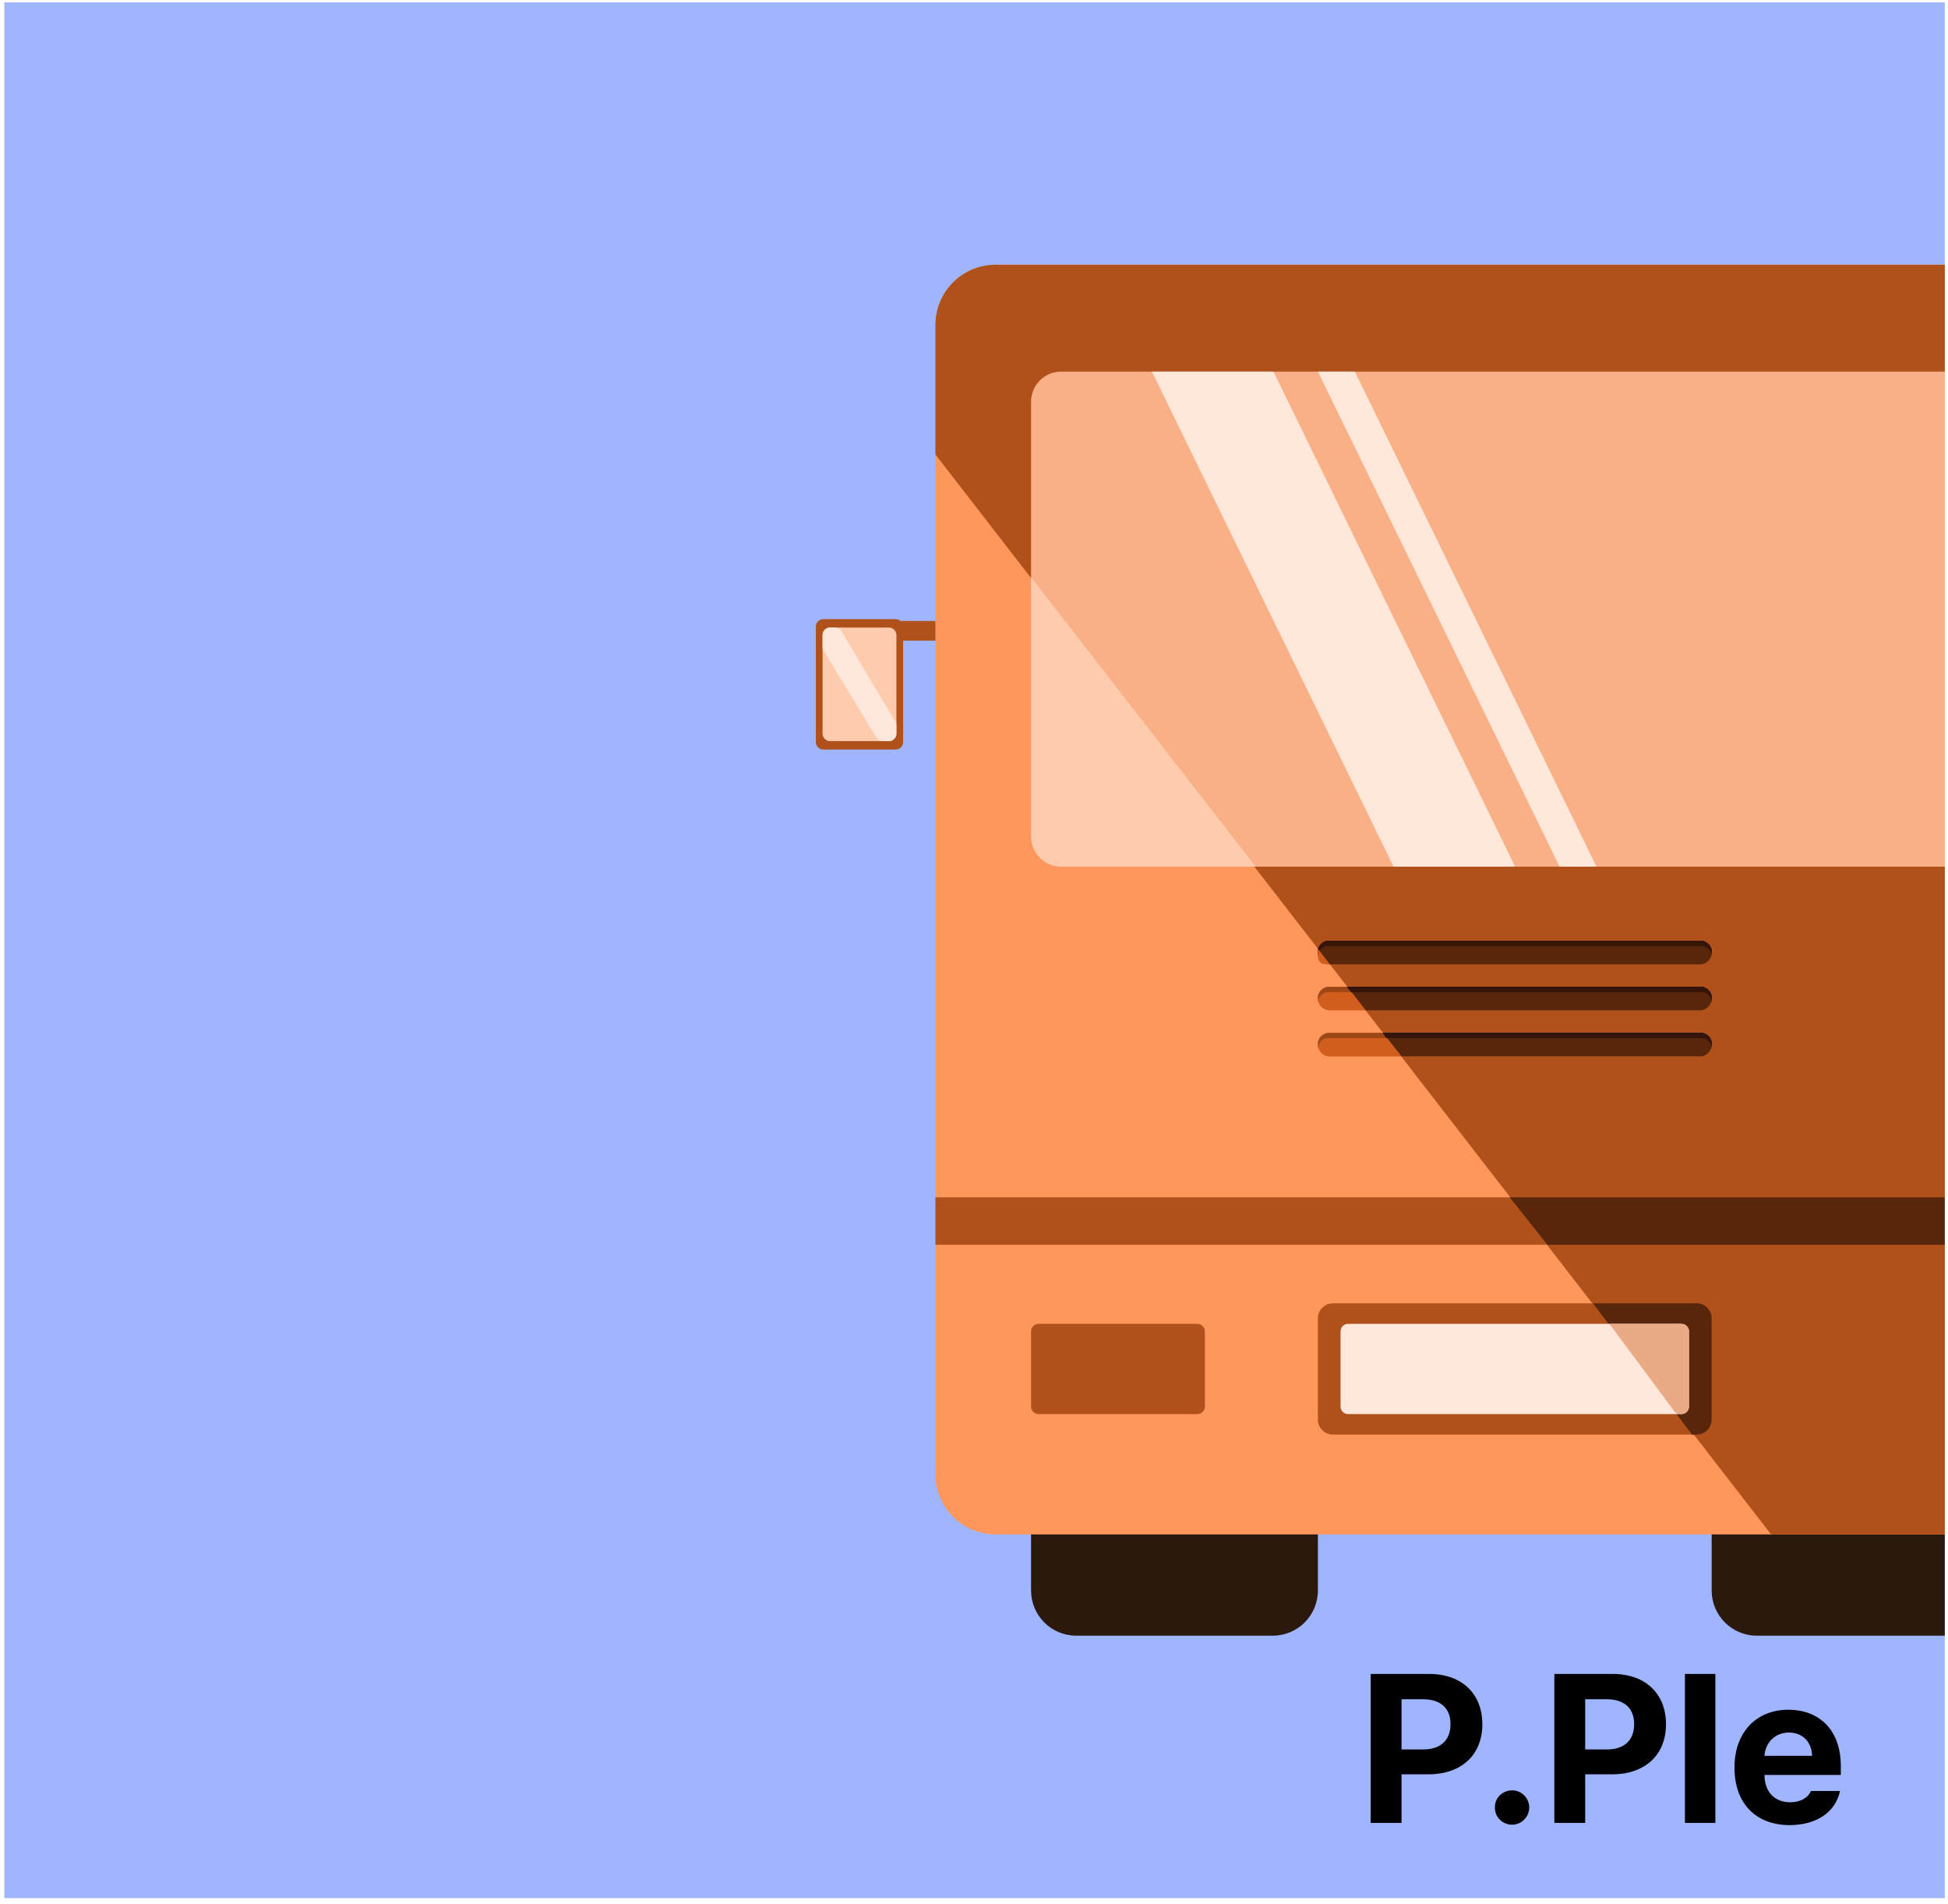
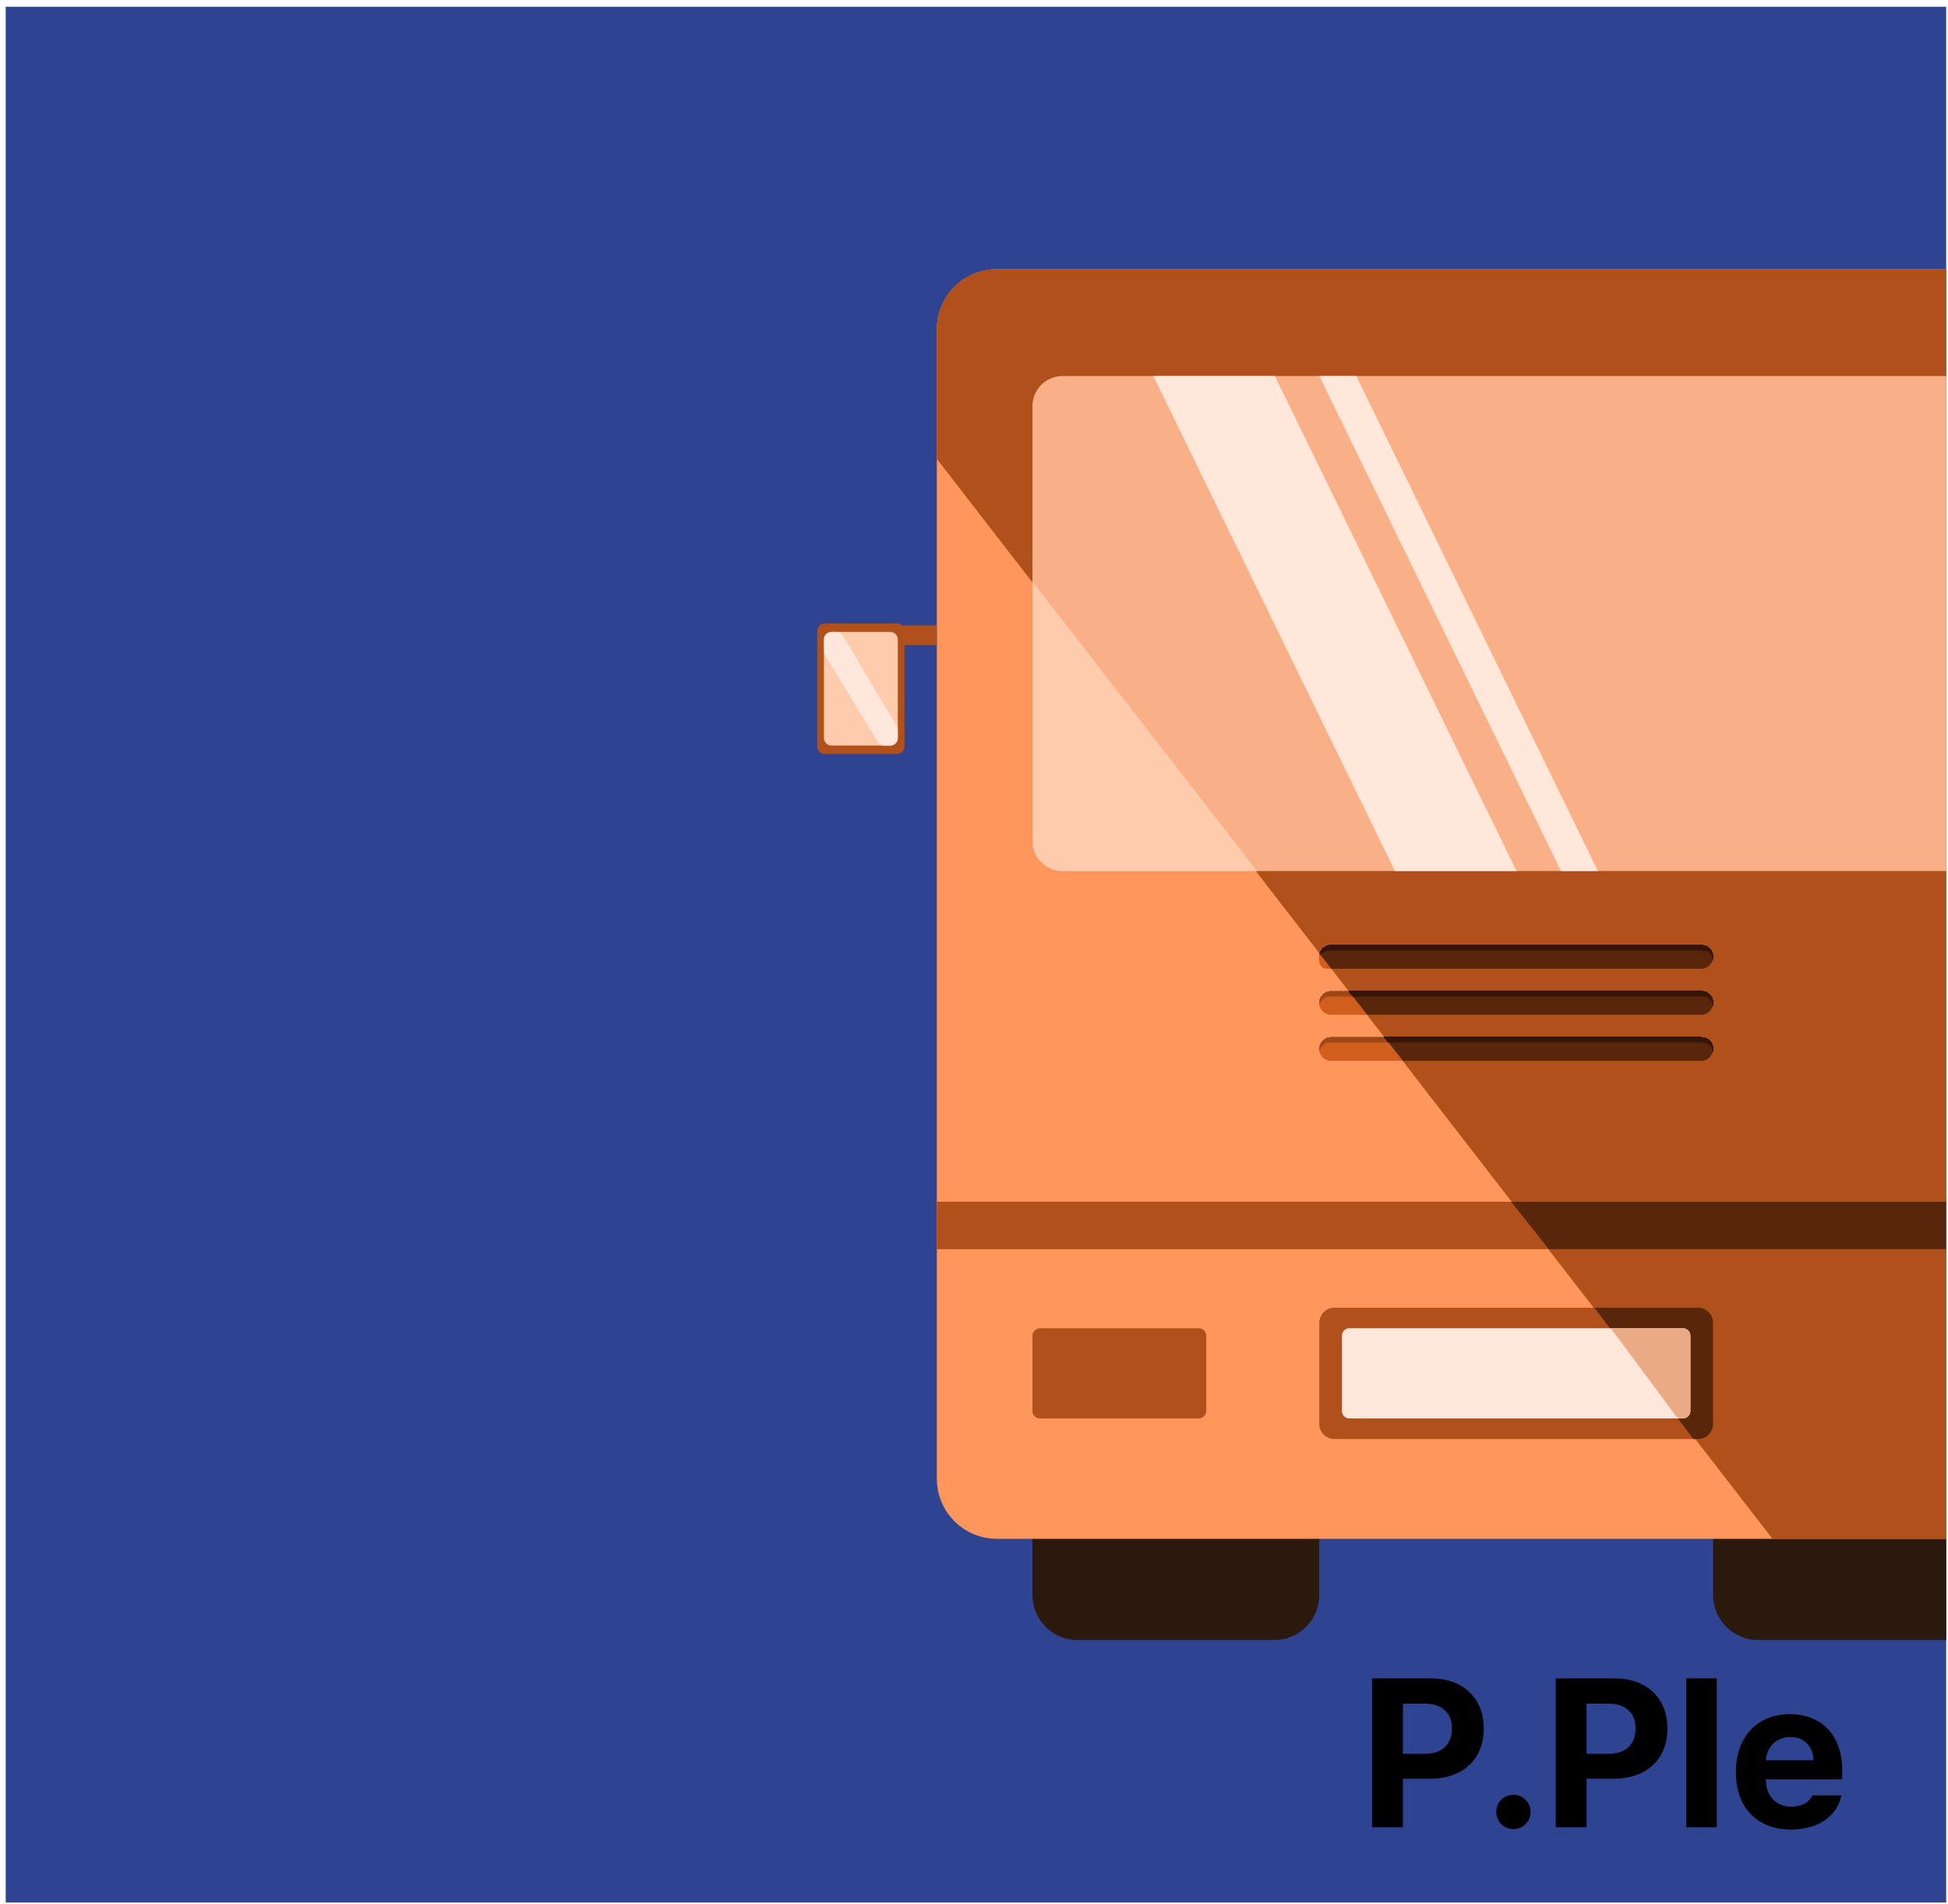
<svg xmlns="http://www.w3.org/2000/svg" width="259" height="253" viewBox="0 0 259 253" fill="none">
-   <rect x="0.574" y="0.311" width="258" height="252" fill="#A0B5FF" />
-   <mask id="mask0_502_13498" style="mask-type:alpha" maskUnits="userSpaceOnUse" x="0" y="0" width="259" height="253">
-     <rect x="0.574" y="0.311" width="258" height="252" fill="#A0B5FF" />
+   <rect x="0.759" y="0.896" width="258" height="252" fill="#2E4491" />
+   <mask id="mask0_3224_13940" style="mask-type:alpha" maskUnits="userSpaceOnUse" x="0" y="0" width="259" height="253">
+     <rect x="0.759" y="0.896" width="258" height="252" fill="#A0B5FF" />
  </mask>
-   <g mask="url(#mask0_502_13498)">
-     <path d="M182.242 242.311V222.514H190.008C194.506 222.514 197.09 225.289 197.09 229.186C197.09 233.137 194.465 235.857 189.898 235.857H186.344V242.311H182.242ZM186.344 232.549H189.242C191.676 232.549 192.865 231.182 192.852 229.186C192.865 227.217 191.676 225.891 189.242 225.877H186.344V232.549ZM201.055 242.557C199.77 242.557 198.73 241.531 198.758 240.26C198.73 239.002 199.77 237.977 201.055 237.99C202.271 237.977 203.324 239.002 203.324 240.26C203.324 241.531 202.271 242.557 201.055 242.557ZM206.66 242.311V222.514H214.426C218.924 222.514 221.508 225.289 221.508 229.186C221.508 233.137 218.883 235.857 214.316 235.857H210.762V242.311H206.66ZM210.762 232.549H213.66C216.094 232.549 217.283 231.182 217.27 229.186C217.283 227.217 216.094 225.891 213.66 225.877H210.762V232.549ZM228.07 222.514V242.311H224.023V222.514H228.07ZM237.941 242.611C233.389 242.598 230.6 239.658 230.613 234.955C230.6 230.375 233.43 227.271 237.777 227.271C241.674 227.271 244.75 229.732 244.75 234.791V235.939H234.605C234.605 238.182 235.932 239.562 238.023 239.576C239.404 239.562 240.389 238.961 240.785 238.072H244.641C244.066 240.82 241.605 242.598 237.941 242.611ZM234.605 233.396H240.922C240.908 231.592 239.664 230.293 237.859 230.307C236 230.293 234.688 231.688 234.605 233.396Z" fill="black" />
-     <path d="M137.087 179.246C137.087 175.932 139.773 173.246 143.087 173.246H169.222C172.536 173.246 175.222 175.932 175.222 179.246V211.428C175.222 214.742 172.536 217.428 169.222 217.428H143.087C139.773 217.428 137.087 214.742 137.087 211.428V179.246Z" fill="#2C190E" />
-     <path d="M227.579 179.246C227.579 175.932 230.265 173.246 233.579 173.246H259.714C263.028 173.246 265.714 175.932 265.714 179.246V211.428C265.714 214.742 263.028 217.428 259.714 217.428H233.579C230.265 217.428 227.579 214.742 227.579 211.428V179.246Z" fill="#2C190E" />
-     <path d="M124.372 43.195C124.372 38.777 127.954 35.195 132.372 35.195H270.427C274.846 35.195 278.427 38.777 278.427 43.195V195.969C278.427 200.387 274.846 203.969 270.427 203.969H132.372C127.954 203.969 124.372 200.387 124.372 195.969V43.195Z" fill="#FF975C" />
-     <path d="M124.372 159.156H278.427V165.467H124.372V159.156Z" fill="#B0511B" />
-     <path d="M270.427 35.195H132.372C127.954 35.195 124.372 38.777 124.372 43.195V60.412L235.479 203.969H270.427C274.846 203.969 278.427 200.387 278.427 195.969V43.195C278.427 38.777 274.846 35.195 270.427 35.195Z" fill="#B0511B" />
-     <path d="M137.087 53.398C137.087 51.189 138.878 49.398 141.087 49.398H261.712C263.922 49.398 265.712 51.189 265.712 53.398V111.201C265.712 113.41 263.922 115.201 261.712 115.201H141.087C138.878 115.201 137.087 113.41 137.087 111.201V53.398Z" fill="#FAB087" />
-     <path d="M137.087 76.734V111.2C137.087 113.409 138.878 115.2 141.087 115.2H166.947L137.087 76.734Z" fill="#FFCBAD" />
-     <path d="M153.153 49.398H169.315L201.448 115.201H185.286L153.153 49.398Z" fill="#FFE7D9" />
-     <path d="M175.223 49.398H180.138L212.271 115.201H207.355L175.223 49.398Z" fill="#FFE7D9" />
-     <path d="M175.223 175.246C175.223 174.142 176.118 173.246 177.223 173.246H225.578C226.682 173.246 227.578 174.142 227.578 175.246V188.699C227.578 189.804 226.682 190.699 225.578 190.699H177.223C176.118 190.699 175.223 189.804 175.223 188.699V175.246Z" fill="#B0511B" />
-     <path d="M227.577 188.699V175.246C227.577 174.142 226.682 173.246 225.577 173.246H211.798L224.961 190.699H225.577C226.682 190.699 227.577 189.804 227.577 188.699Z" fill="#58270B" />
-     <path d="M178.234 176.977C178.234 176.424 178.682 175.977 179.234 175.977H223.564C224.117 175.977 224.564 176.424 224.564 176.977V186.97C224.564 187.522 224.117 187.97 223.564 187.97H179.234C178.682 187.97 178.234 187.522 178.234 186.97V176.977Z" fill="#FFE8DB" />
-     <path d="M224.564 186.97V176.977C224.564 176.424 224.117 175.977 223.564 175.977H213.982L222.582 187.566C222.771 187.82 223.069 187.97 223.386 187.97H223.564C224.117 187.97 224.564 187.522 224.564 186.97Z" fill="#EAAA86" />
-     <path d="M137.087 176.977C137.087 176.424 137.535 175.977 138.087 175.977H159.195C159.747 175.977 160.195 176.424 160.195 176.977V186.97C160.195 187.522 159.747 187.97 159.195 187.97H138.087C137.535 187.97 137.087 187.522 137.087 186.97V176.977Z" fill="#B0511B" />
-     <path d="M242.604 176.977C242.604 176.424 243.052 175.977 243.604 175.977H264.712C265.265 175.977 265.712 176.424 265.712 176.977V186.97C265.712 187.522 265.265 187.97 264.712 187.97H243.604C243.052 187.97 242.604 187.522 242.604 186.97V176.977Z" fill="#B0511B" />
-     <rect x="116.794" y="82.547" width="7.578" height="2.611" fill="#B0511B" />
-     <path d="M108.471 83.299C108.471 82.746 108.918 82.299 109.471 82.299H119.078C119.63 82.299 120.078 82.746 120.078 83.299V98.636C120.078 99.188 119.63 99.636 119.078 99.636H109.471C108.918 99.636 108.471 99.188 108.471 98.636V83.299Z" fill="#B0511B" />
-     <path d="M109.365 84.416C109.365 83.864 109.813 83.416 110.365 83.416H118.184C118.736 83.416 119.184 83.864 119.184 84.416V97.519C119.184 98.071 118.736 98.519 118.184 98.519H110.365C109.813 98.519 109.365 98.071 109.365 97.519V84.416Z" fill="#FFCBAD" />
-     <path d="M111.021 83.416H110.365C109.813 83.416 109.365 83.864 109.365 84.416V85.983C109.365 86.166 109.416 86.346 109.511 86.503L116.524 98.038C116.706 98.337 117.03 98.519 117.379 98.519H118.184C118.736 98.519 119.184 98.071 119.184 97.519V96.452C119.184 96.272 119.135 96.096 119.043 95.941L111.881 83.905C111.7 83.602 111.374 83.416 111.021 83.416Z" fill="#FFE8DB" />
-     <g filter="url(#filter0_i_502_13498)">
-       <rect x="175.223" y="125.057" width="52.356" height="3.129" rx="1.564" fill="#58270B" />
+   <g mask="url(#mask0_3224_13940)">
+     <path d="M182.427 242.896V223.099H190.193C194.691 223.099 197.275 225.875 197.275 229.771C197.275 233.722 194.65 236.443 190.083 236.443H186.529V242.896H182.427ZM186.529 233.135H189.427C191.861 233.135 193.05 231.767 193.036 229.771C193.05 227.802 191.861 226.476 189.427 226.463H186.529V233.135ZM201.24 243.142C199.954 243.142 198.915 242.117 198.943 240.845C198.915 239.588 199.954 238.562 201.24 238.576C202.456 238.562 203.509 239.588 203.509 240.845C203.509 242.117 202.456 243.142 201.24 243.142ZM206.845 242.896V223.099H214.611C219.109 223.099 221.693 225.875 221.693 229.771C221.693 233.722 219.068 236.443 214.501 236.443H210.947V242.896H206.845ZM210.947 233.135H213.845C216.279 233.135 217.468 231.767 217.454 229.771C217.468 227.802 216.279 226.476 213.845 226.463H210.947V233.135ZM228.255 223.099V242.896H224.208V223.099H228.255ZM238.126 243.197C233.573 243.183 230.784 240.244 230.798 235.541C230.784 230.961 233.615 227.857 237.962 227.857C241.859 227.857 244.935 230.318 244.935 235.377V236.525H234.79C234.79 238.767 236.116 240.148 238.208 240.162C239.589 240.148 240.573 239.547 240.97 238.658H244.825C244.251 241.406 241.79 243.183 238.126 243.197ZM234.79 233.982H241.107C241.093 232.177 239.849 230.879 238.044 230.892C236.185 230.879 234.872 232.273 234.79 233.982Z" fill="black" />
+     <path d="M137.272 179.83C137.272 176.516 139.959 173.83 143.272 173.83H169.408C172.722 173.83 175.408 176.516 175.408 179.83V212.012C175.408 215.326 172.721 218.012 169.408 218.012H143.272C139.959 218.012 137.272 215.326 137.272 212.012V179.83Z" fill="#2C190E" />
+     <path d="M227.764 179.83C227.764 176.516 230.45 173.83 233.764 173.83H259.899C263.213 173.83 265.899 176.516 265.899 179.83V212.012C265.899 215.326 263.213 218.012 259.899 218.012H233.764C230.45 218.012 227.764 215.326 227.764 212.012V179.83Z" fill="#2C190E" />
+     <path d="M124.557 43.78C124.557 39.362 128.139 35.78 132.557 35.78H270.612C275.031 35.78 278.612 39.362 278.612 43.78V196.554C278.612 200.972 275.031 204.554 270.612 204.554H132.557C128.139 204.554 124.557 200.972 124.557 196.554V43.78Z" fill="#FF975C" />
+     <path d="M124.557 159.741H278.612V166.052H124.557V159.741Z" fill="#B0511B" />
+     <path d="M270.612 35.78H132.557C128.139 35.78 124.557 39.362 124.557 43.78V60.997L235.664 204.554H270.612C275.031 204.554 278.612 200.972 278.612 196.554V43.78C278.612 39.362 275.031 35.78 270.612 35.78Z" fill="#B0511B" />
+     <path d="M137.272 53.983C137.272 51.773 139.063 49.983 141.272 49.983H261.898C264.107 49.983 265.898 51.773 265.898 53.983V111.785C265.898 113.994 264.107 115.785 261.898 115.785H141.272C139.063 115.785 137.272 113.994 137.272 111.785V53.983Z" fill="#FAB087" />
+     <path d="M137.272 77.32V111.786C137.272 113.995 139.063 115.786 141.272 115.786H167.132L137.272 77.32Z" fill="#FFCBAD" />
+     <path d="M153.338 49.983H169.5L201.633 115.785H185.471L153.338 49.983Z" fill="#FFE7D9" />
+     <path d="M175.407 49.983H180.323L212.455 115.785H207.54L175.407 49.983Z" fill="#FFE7D9" />
+     <path d="M175.407 175.831C175.407 174.726 176.303 173.831 177.407 173.831H225.762C226.867 173.831 227.762 174.726 227.762 175.831V189.284C227.762 190.388 226.867 191.284 225.762 191.284H177.407C176.303 191.284 175.407 190.388 175.407 189.284V175.831Z" fill="#B0511B" />
+     <path d="M227.763 189.284V175.831C227.763 174.726 226.867 173.831 225.763 173.831H211.983L225.147 191.284H225.763C226.867 191.284 227.763 190.388 227.763 189.284Z" fill="#58270B" />
+     <path d="M178.42 177.561C178.42 177.008 178.868 176.561 179.42 176.561H223.75C224.302 176.561 224.75 177.008 224.75 177.561V187.554C224.75 188.106 224.302 188.554 223.75 188.554H179.42C178.868 188.554 178.42 188.106 178.42 187.554V177.561Z" fill="#FFE8DB" />
+     <path d="M224.749 187.554V177.561C224.749 177.008 224.301 176.561 223.749 176.561H214.167L222.767 188.15C222.956 188.404 223.254 188.554 223.57 188.554H223.749C224.301 188.554 224.749 188.106 224.749 187.554Z" fill="#EAAA86" />
+     <path d="M137.272 177.561C137.272 177.008 137.72 176.561 138.272 176.561H159.38C159.932 176.561 160.38 177.008 160.38 177.561V187.554C160.38 188.106 159.932 188.554 159.38 188.554H138.272C137.72 188.554 137.272 188.106 137.272 187.554V177.561Z" fill="#B0511B" />
+     <path d="M242.79 177.561C242.79 177.008 243.238 176.561 243.79 176.561H264.898C265.45 176.561 265.898 177.008 265.898 177.561V187.554C265.898 188.106 265.45 188.554 264.898 188.554H243.79C243.238 188.554 242.79 188.106 242.79 187.554V177.561Z" fill="#B0511B" />
+     <rect x="116.979" y="83.132" width="7.578" height="2.611" fill="#B0511B" />
+     <path d="M108.656 83.884C108.656 83.332 109.103 82.884 109.656 82.884H119.263C119.815 82.884 120.263 83.332 120.263 83.884V99.221C120.263 99.773 119.815 100.221 119.263 100.221H109.656C109.103 100.221 108.656 99.773 108.656 99.221V83.884Z" fill="#B0511B" />
+     <path d="M109.55 85.001C109.55 84.449 109.998 84.001 110.55 84.001H118.369C118.921 84.001 119.369 84.449 119.369 85.001V98.104C119.369 98.656 118.921 99.104 118.369 99.104H110.55C109.998 99.104 109.55 98.656 109.55 98.104V85.001Z" fill="#FFCBAD" />
+     <path d="M111.206 84.001H110.55C109.998 84.001 109.55 84.449 109.55 85.001V86.568C109.55 86.751 109.6 86.931 109.696 87.088L116.709 98.623C116.891 98.922 117.215 99.104 117.564 99.104H118.369C118.921 99.104 119.369 98.656 119.369 98.104V97.037C119.369 96.857 119.32 96.68 119.228 96.526L112.066 84.49C111.885 84.187 111.559 84.001 111.206 84.001Z" fill="#FFE8DB" />
+     <g filter="url(#filter0_i_3224_13940)">
+       <rect x="175.407" y="125.641" width="52.356" height="3.129" rx="1.564" fill="#58270B" />
    </g>
-     <path d="M175.223 126.119V127.185C175.223 127.738 175.67 128.185 176.223 128.185H176.817L175.223 126.119Z" fill="#D25E1D" />
-     <g filter="url(#filter1_i_502_13498)">
-       <rect x="175.223" y="131.178" width="52.356" height="3.129" rx="1.564" fill="#D25E1D" />
+     <path d="M175.407 126.705V127.771C175.407 128.324 175.855 128.771 176.407 128.771H177.001L175.407 126.705Z" fill="#D25E1D" />
+     <g filter="url(#filter1_i_3224_13940)">
+       <rect x="175.407" y="131.763" width="52.356" height="3.129" rx="1.564" fill="#D25E1D" />
    </g>
-     <g filter="url(#filter2_i_502_13498)">
-       <path d="M226.015 131.178H179.146L181.591 134.306H226.015C226.879 134.306 227.579 133.606 227.579 132.742C227.579 131.878 226.879 131.178 226.015 131.178Z" fill="#58270B" />
+     <g filter="url(#filter2_i_3224_13940)">
+       <path d="M226.2 131.763H179.332L181.776 134.892H226.2C227.064 134.892 227.764 134.192 227.764 133.328C227.764 132.464 227.064 131.763 226.2 131.763Z" fill="#58270B" />
    </g>
-     <g filter="url(#filter3_i_502_13498)">
-       <rect x="175.223" y="137.301" width="52.356" height="3.129" rx="1.564" fill="#D25E1D" />
+     <g filter="url(#filter3_i_3224_13940)">
+       <rect x="175.407" y="137.885" width="52.356" height="3.129" rx="1.564" fill="#D25E1D" />
    </g>
-     <g filter="url(#filter4_i_502_13498)">
-       <path d="M226.014 137.301H183.888L186.35 140.429H226.014C226.878 140.429 227.578 139.729 227.578 138.865C227.578 138.001 226.878 137.301 226.014 137.301Z" fill="#58270B" />
+     <g filter="url(#filter4_i_3224_13940)">
+       <path d="M226.199 137.885H184.073L186.536 141.014H226.199C227.063 141.014 227.764 140.314 227.764 139.45C227.764 138.586 227.063 137.885 226.199 137.885Z" fill="#58270B" />
    </g>
-     <path d="M278.428 165.467V159.156H200.722L205.738 165.467H278.428Z" fill="#58270B" />
+     <path d="M278.612 166.052V159.741H200.906L205.923 166.052H278.612Z" fill="#58270B" />
  </g>
  <defs>
-     <filter id="filter0_i_502_13498" x="175.223" y="125.057" width="52.356" height="3.329" filterUnits="userSpaceOnUse" color-interpolation-filters="sRGB">
+     <filter id="filter0_i_3224_13940" x="175.407" y="125.641" width="52.356" height="3.328" filterUnits="userSpaceOnUse" color-interpolation-filters="sRGB">
      <feFlood flood-opacity="0" result="BackgroundImageFix" />
      <feBlend mode="normal" in="SourceGraphic" in2="BackgroundImageFix" result="shape" />
      <feColorMatrix in="SourceAlpha" type="matrix" values="0 0 0 0 0 0 0 0 0 0 0 0 0 0 0 0 0 0 127 0" result="hardAlpha" />
      <feOffset dy="0.7" />
      <feGaussianBlur stdDeviation="0.1" />
      <feComposite in2="hardAlpha" operator="arithmetic" k2="-1" k3="1" />
      <feColorMatrix type="matrix" values="0 0 0 0 0.208 0 0 0 0 0.081 0 0 0 0 0.027 0 0 0 1 0" />
-       <feBlend mode="normal" in2="shape" result="effect1_innerShadow_502_13498" />
+       <feBlend mode="normal" in2="shape" result="effect1_innerShadow_3224_13940" />
    </filter>
-     <filter id="filter1_i_502_13498" x="175.223" y="131.178" width="52.356" height="3.329" filterUnits="userSpaceOnUse" color-interpolation-filters="sRGB">
+     <filter id="filter1_i_3224_13940" x="175.407" y="131.763" width="52.356" height="3.328" filterUnits="userSpaceOnUse" color-interpolation-filters="sRGB">
      <feFlood flood-opacity="0" result="BackgroundImageFix" />
      <feBlend mode="normal" in="SourceGraphic" in2="BackgroundImageFix" result="shape" />
      <feColorMatrix in="SourceAlpha" type="matrix" values="0 0 0 0 0 0 0 0 0 0 0 0 0 0 0 0 0 0 127 0" result="hardAlpha" />
      <feOffset dy="0.7" />
      <feGaussianBlur stdDeviation="0.1" />
      <feComposite in2="hardAlpha" operator="arithmetic" k2="-1" k3="1" />
      <feColorMatrix type="matrix" values="0 0 0 0 0 0 0 0 0 0 0 0 0 0 0 0 0 0 0.25 0" />
-       <feBlend mode="normal" in2="shape" result="effect1_innerShadow_502_13498" />
+       <feBlend mode="normal" in2="shape" result="effect1_innerShadow_3224_13940" />
    </filter>
-     <filter id="filter2_i_502_13498" x="179.146" y="131.178" width="48.433" height="3.329" filterUnits="userSpaceOnUse" color-interpolation-filters="sRGB">
+     <filter id="filter2_i_3224_13940" x="179.332" y="131.763" width="48.433" height="3.328" filterUnits="userSpaceOnUse" color-interpolation-filters="sRGB">
      <feFlood flood-opacity="0" result="BackgroundImageFix" />
      <feBlend mode="normal" in="SourceGraphic" in2="BackgroundImageFix" result="shape" />
      <feColorMatrix in="SourceAlpha" type="matrix" values="0 0 0 0 0 0 0 0 0 0 0 0 0 0 0 0 0 0 127 0" result="hardAlpha" />
      <feOffset dy="0.7" />
      <feGaussianBlur stdDeviation="0.1" />
      <feComposite in2="hardAlpha" operator="arithmetic" k2="-1" k3="1" />
      <feColorMatrix type="matrix" values="0 0 0 0 0.208 0 0 0 0 0.081 0 0 0 0 0.027 0 0 0 1 0" />
-       <feBlend mode="normal" in2="shape" result="effect1_innerShadow_502_13498" />
+       <feBlend mode="normal" in2="shape" result="effect1_innerShadow_3224_13940" />
    </filter>
-     <filter id="filter3_i_502_13498" x="175.223" y="137.301" width="52.356" height="3.329" filterUnits="userSpaceOnUse" color-interpolation-filters="sRGB">
+     <filter id="filter3_i_3224_13940" x="175.407" y="137.885" width="52.356" height="3.328" filterUnits="userSpaceOnUse" color-interpolation-filters="sRGB">
      <feFlood flood-opacity="0" result="BackgroundImageFix" />
      <feBlend mode="normal" in="SourceGraphic" in2="BackgroundImageFix" result="shape" />
      <feColorMatrix in="SourceAlpha" type="matrix" values="0 0 0 0 0 0 0 0 0 0 0 0 0 0 0 0 0 0 127 0" result="hardAlpha" />
      <feOffset dy="0.7" />
      <feGaussianBlur stdDeviation="0.1" />
      <feComposite in2="hardAlpha" operator="arithmetic" k2="-1" k3="1" />
      <feColorMatrix type="matrix" values="0 0 0 0 0 0 0 0 0 0 0 0 0 0 0 0 0 0 0.25 0" />
-       <feBlend mode="normal" in2="shape" result="effect1_innerShadow_502_13498" />
+       <feBlend mode="normal" in2="shape" result="effect1_innerShadow_3224_13940" />
    </filter>
-     <filter id="filter4_i_502_13498" x="183.888" y="137.301" width="43.69" height="3.329" filterUnits="userSpaceOnUse" color-interpolation-filters="sRGB">
+     <filter id="filter4_i_3224_13940" x="184.073" y="137.885" width="43.691" height="3.328" filterUnits="userSpaceOnUse" color-interpolation-filters="sRGB">
      <feFlood flood-opacity="0" result="BackgroundImageFix" />
      <feBlend mode="normal" in="SourceGraphic" in2="BackgroundImageFix" result="shape" />
      <feColorMatrix in="SourceAlpha" type="matrix" values="0 0 0 0 0 0 0 0 0 0 0 0 0 0 0 0 0 0 127 0" result="hardAlpha" />
      <feOffset dy="0.7" />
      <feGaussianBlur stdDeviation="0.1" />
      <feComposite in2="hardAlpha" operator="arithmetic" k2="-1" k3="1" />
      <feColorMatrix type="matrix" values="0 0 0 0 0.208 0 0 0 0 0.081 0 0 0 0 0.027 0 0 0 1 0" />
-       <feBlend mode="normal" in2="shape" result="effect1_innerShadow_502_13498" />
+       <feBlend mode="normal" in2="shape" result="effect1_innerShadow_3224_13940" />
    </filter>
  </defs>
</svg>
